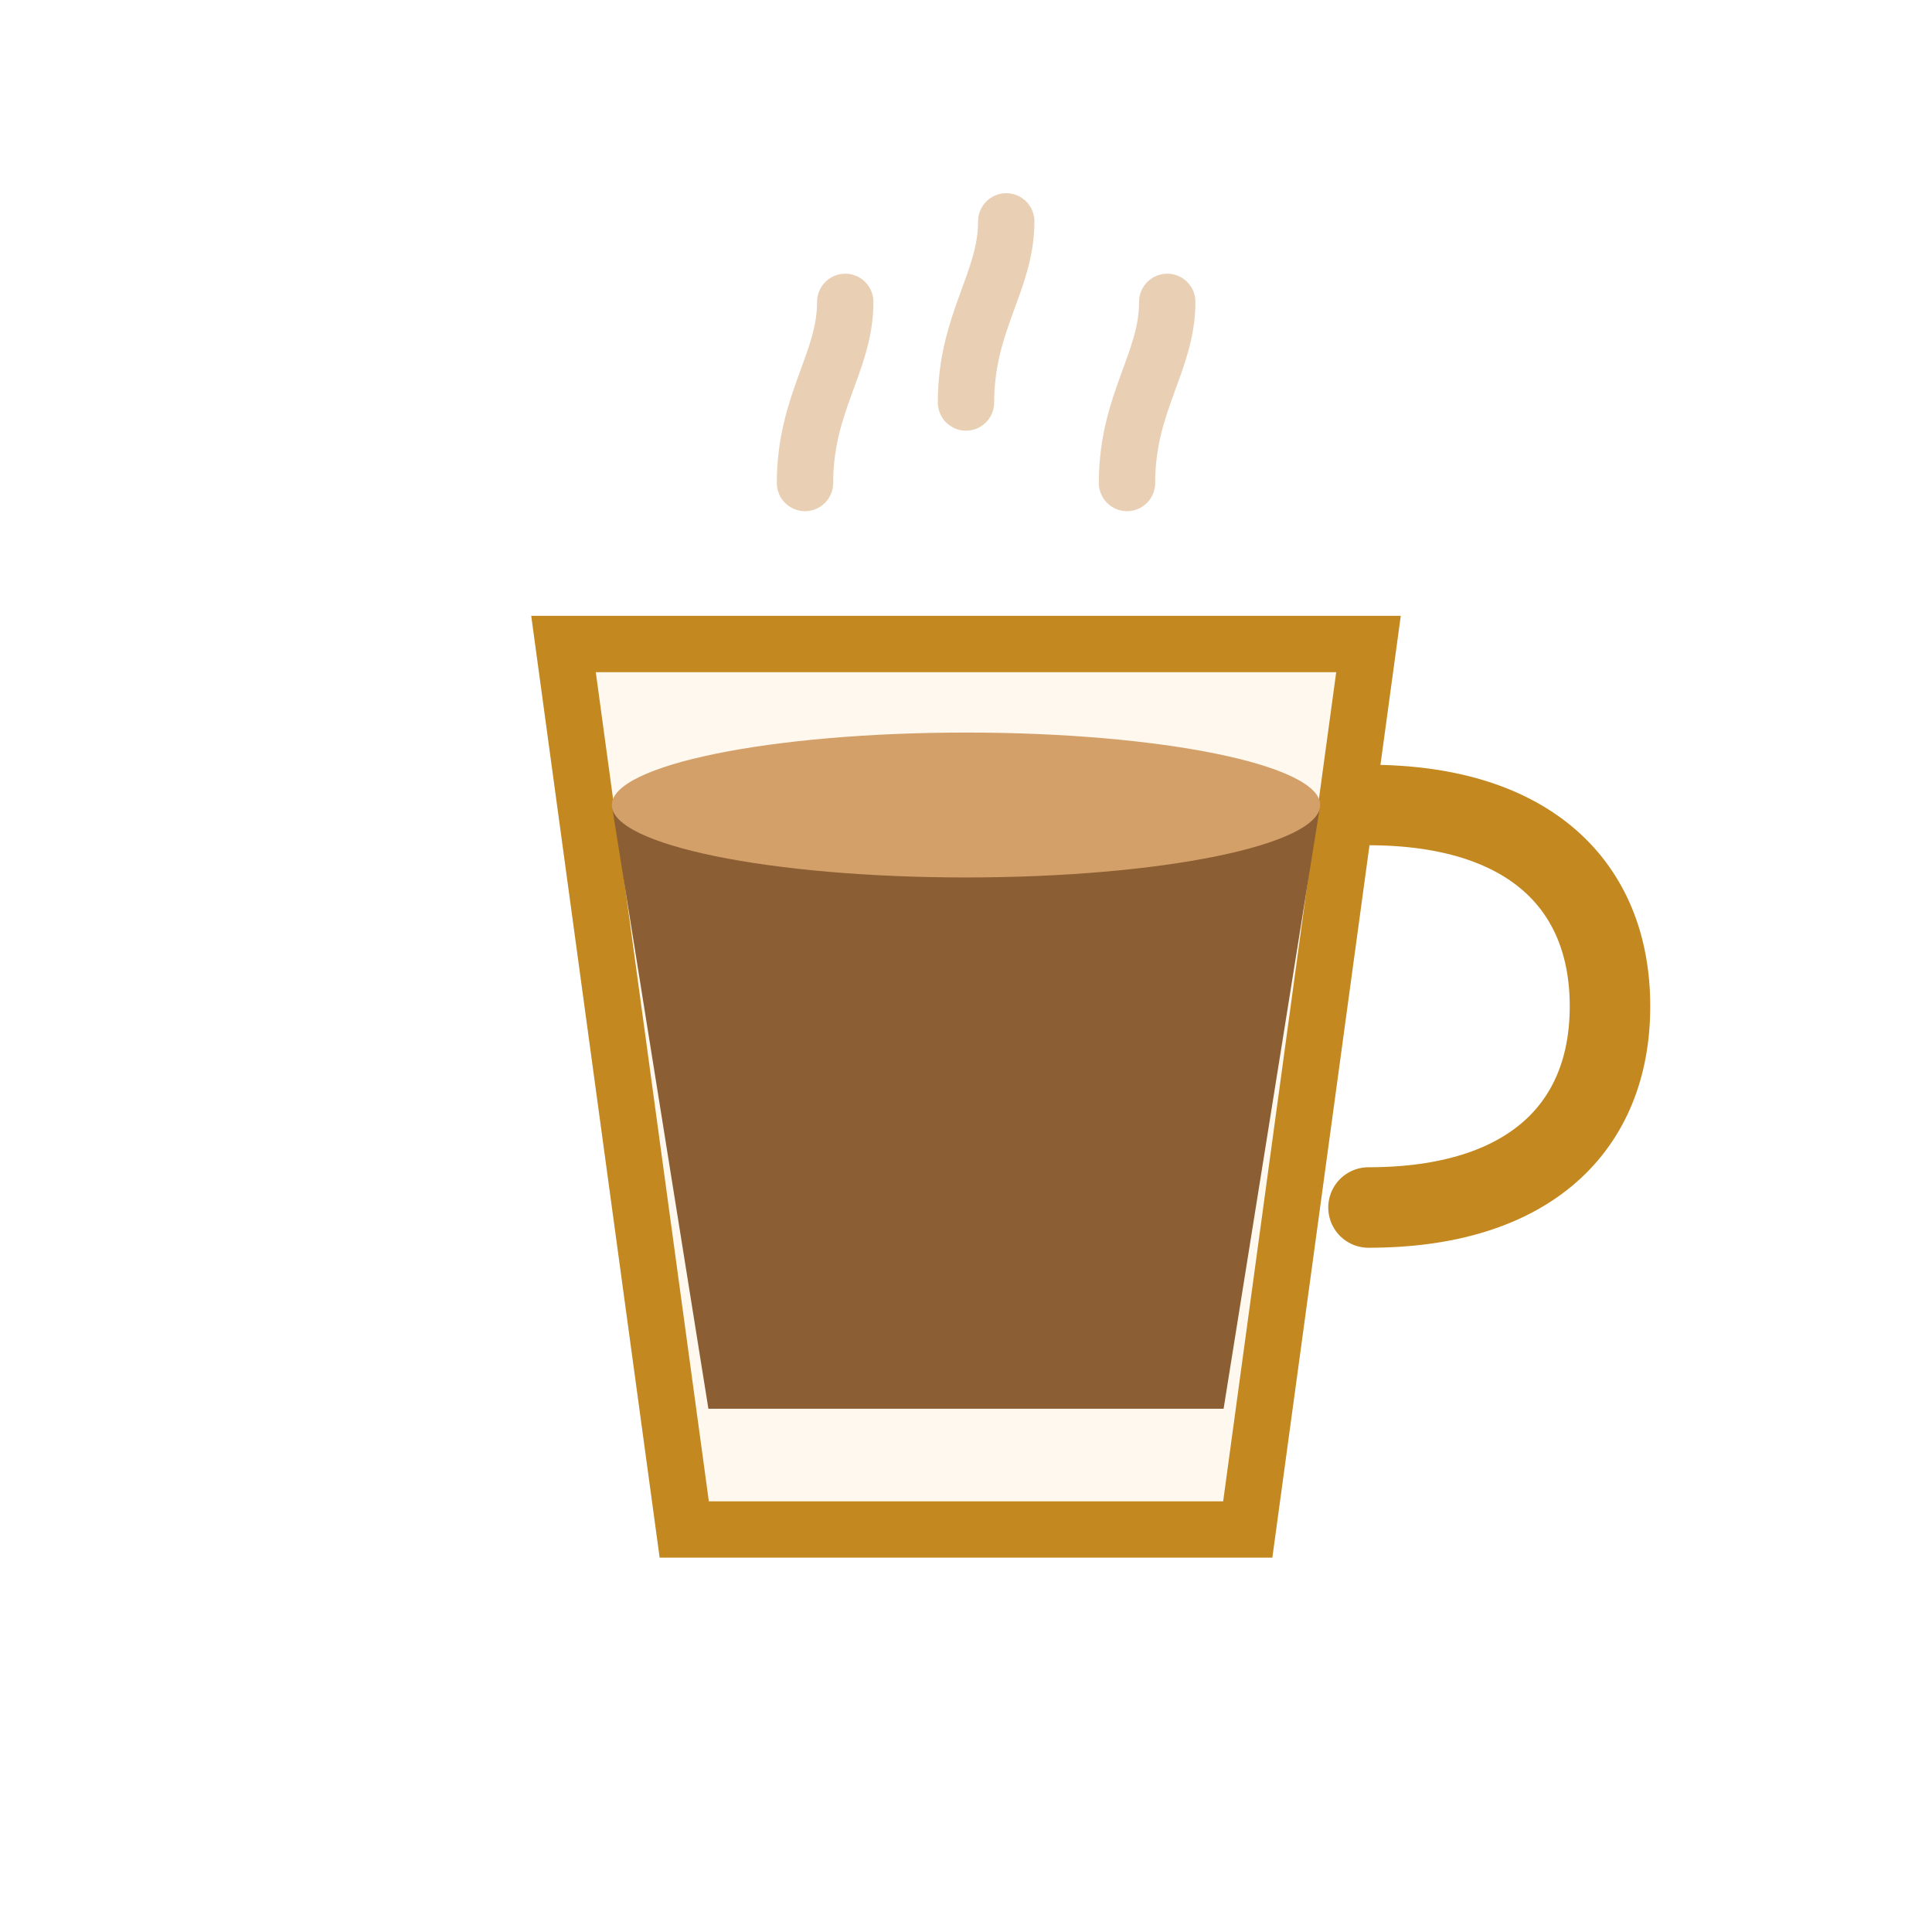
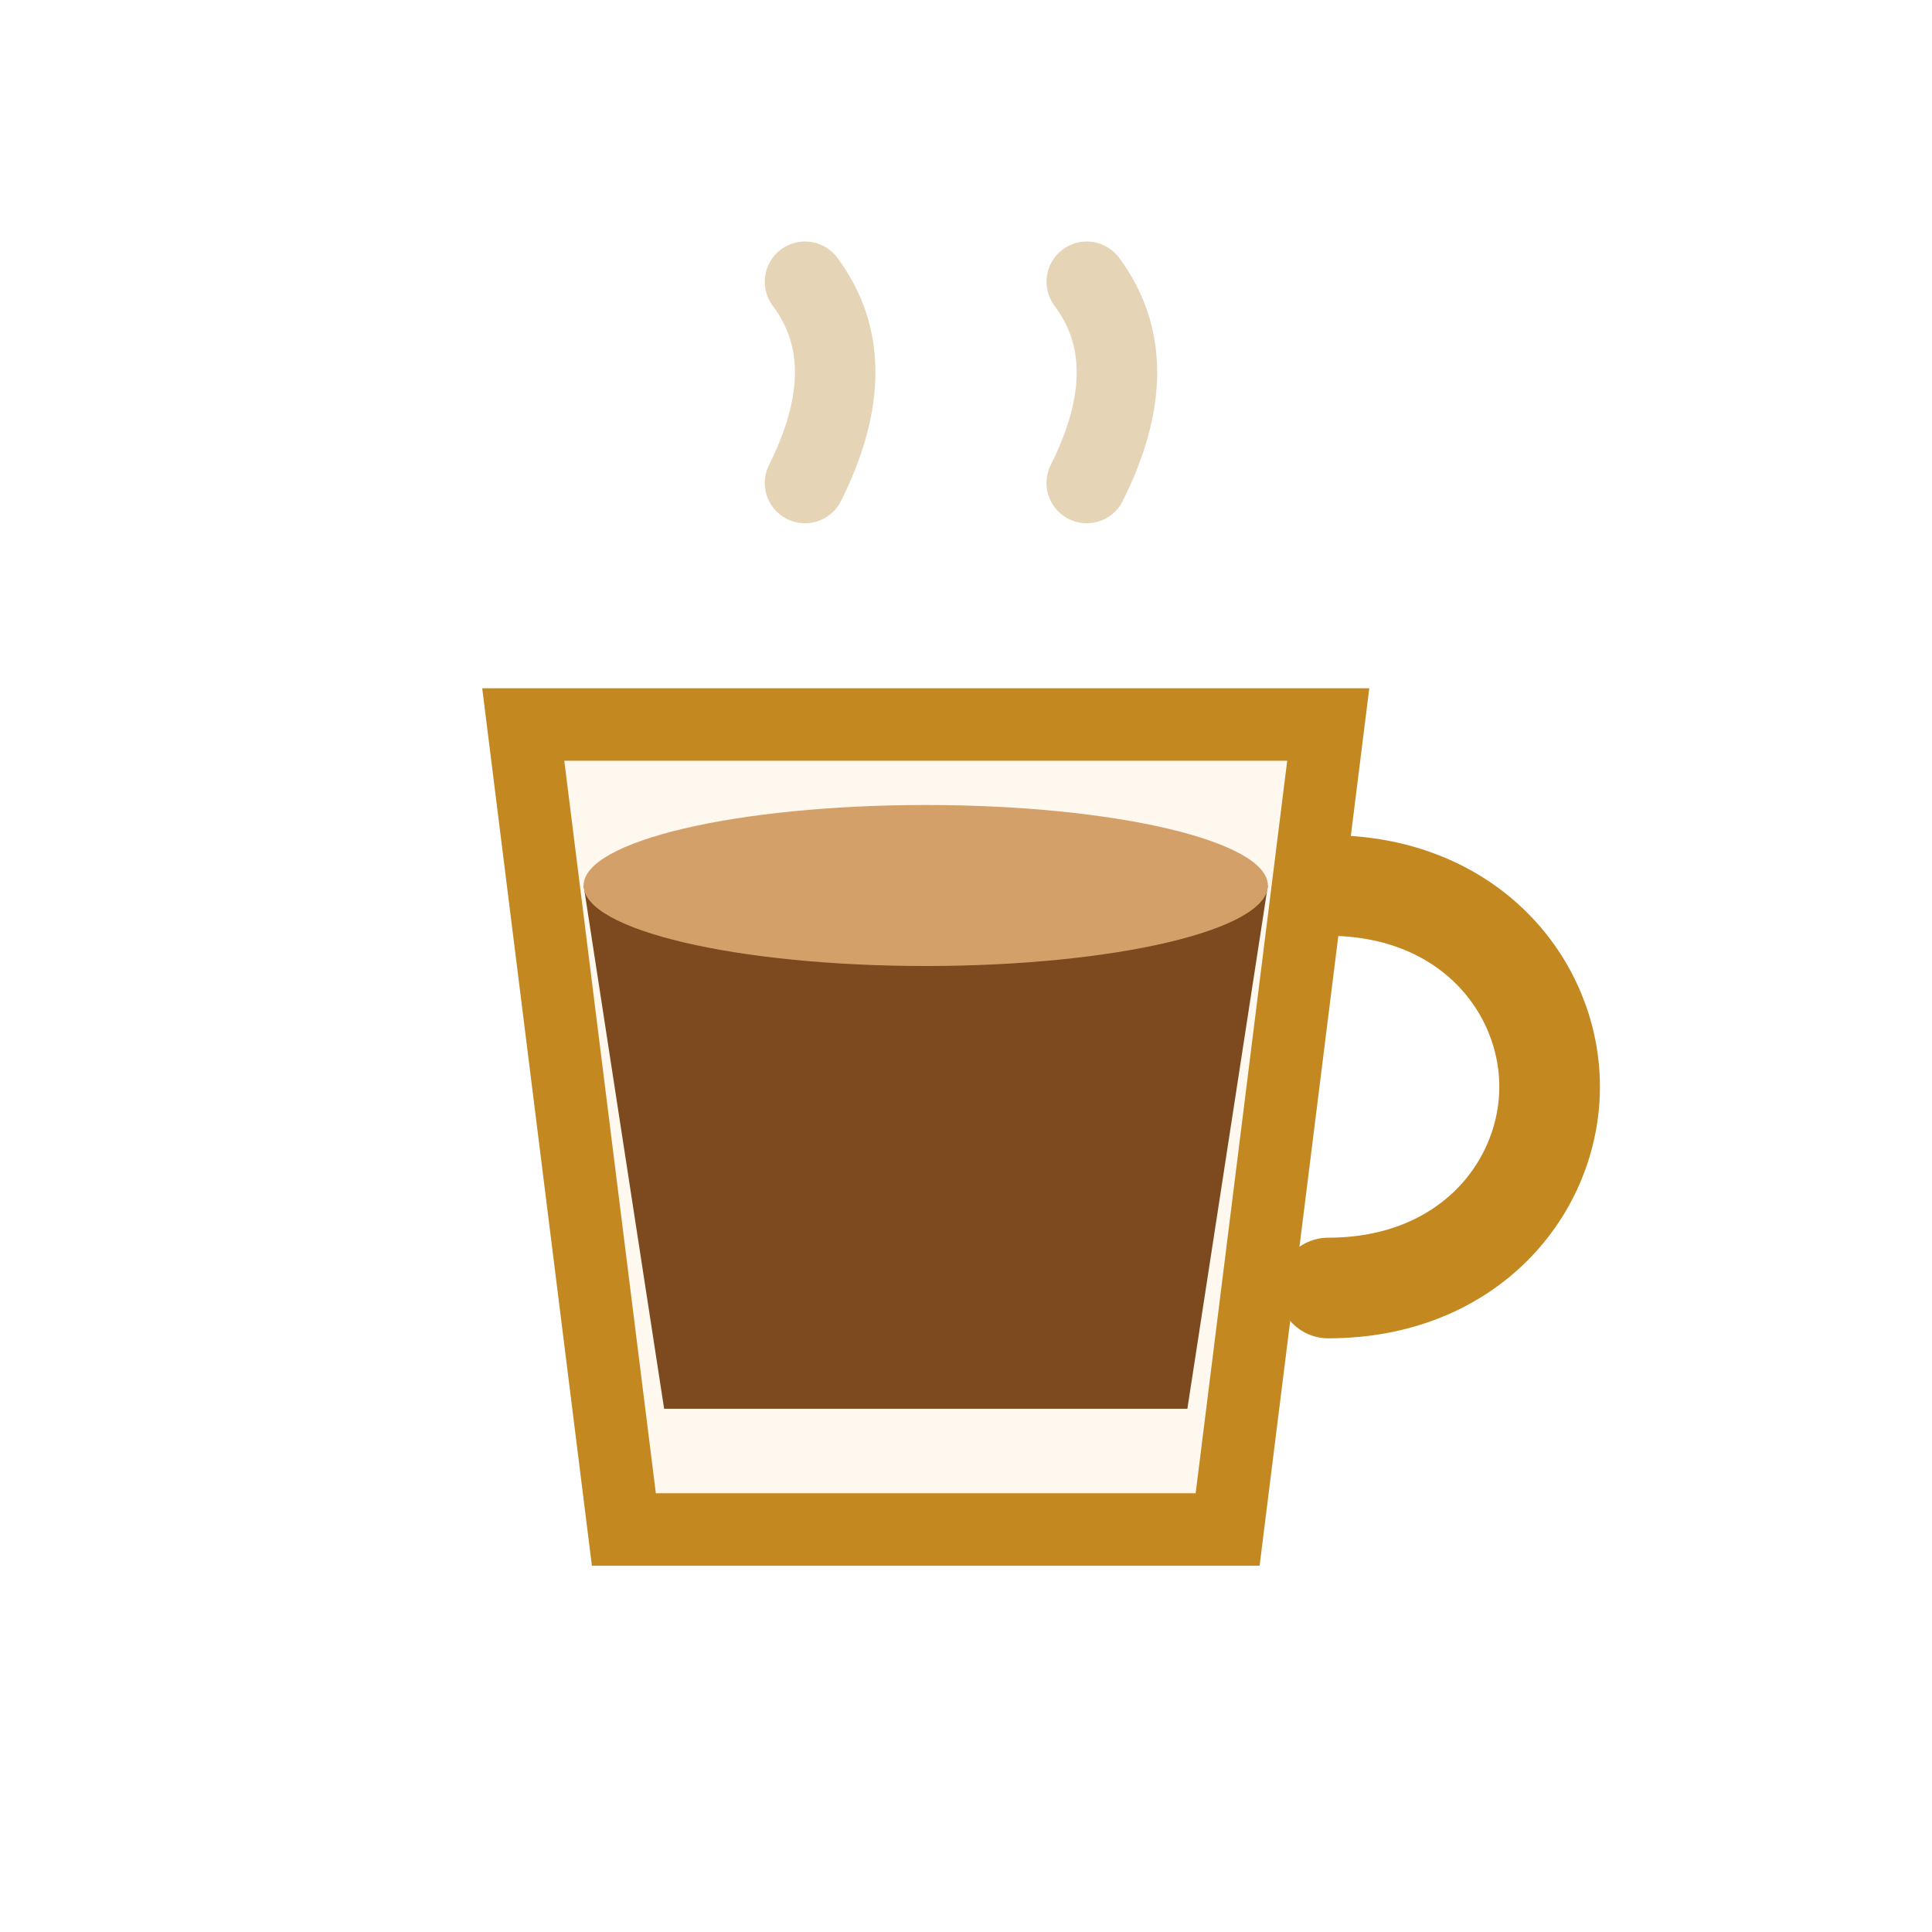
<svg xmlns="http://www.w3.org/2000/svg" width="48" height="48" viewBox="0 0 48 48" fill="none">
-   <path d="M14 16h20l-3 22H17L14 16Z" fill="#FFF8EE" />
-   <path d="M14 16h20l-3 22H17L14 16Z" stroke="#C48820" stroke-width="1.4" />
-   <path d="M15.2 20h17.6l-2.4 15H17.6L15.2 20Z" fill="#8B5E34" />
-   <ellipse cx="24" cy="20" rx="8.8" ry="1.8" fill="#D4A06A" />
-   <path d="M34 20c4 0 6 2 6 5s-2 5-6 5" stroke="#C48820" stroke-width="2" fill="none" stroke-linecap="round" />
-   <path d="M20 12c0-2 1-3 1-4.5" stroke="#D4A06A" stroke-width="1.4" stroke-linecap="round" opacity="0.5" />
-   <path d="M24 10c0-2 1-3 1-4.5" stroke="#D4A06A" stroke-width="1.4" stroke-linecap="round" opacity="0.5" />
-   <path d="M28 12c0-2 1-3 1-4.5" stroke="#D4A06A" stroke-width="1.4" stroke-linecap="round" opacity="0.5" />
+   <path d="M13 18h20l-2.5 20h-15Z" fill="#FFF8EE" stroke="#C48820" stroke-width="1.8" />
+   <path d="M14.5 22h17l-2 13h-13Z" fill="#7C4A1E" />
+   <ellipse cx="23" cy="22" rx="8.5" ry="2" fill="#D4A06A" />
+   <path d="M33 22c3.5 0 5.5 2.5 5.5 5s-2 5-5.5 5" stroke="#C48820" stroke-width="2.5" fill="none" stroke-linecap="round" />
+   <path d="M20 12q1.5-3 0-5" stroke="#CDAA70" stroke-width="2" stroke-linecap="round" fill="none" opacity="0.5" />
+   <path d="M27 12q1.5-3 0-5" stroke="#CDAA70" stroke-width="2" stroke-linecap="round" fill="none" opacity="0.5" />
</svg>
